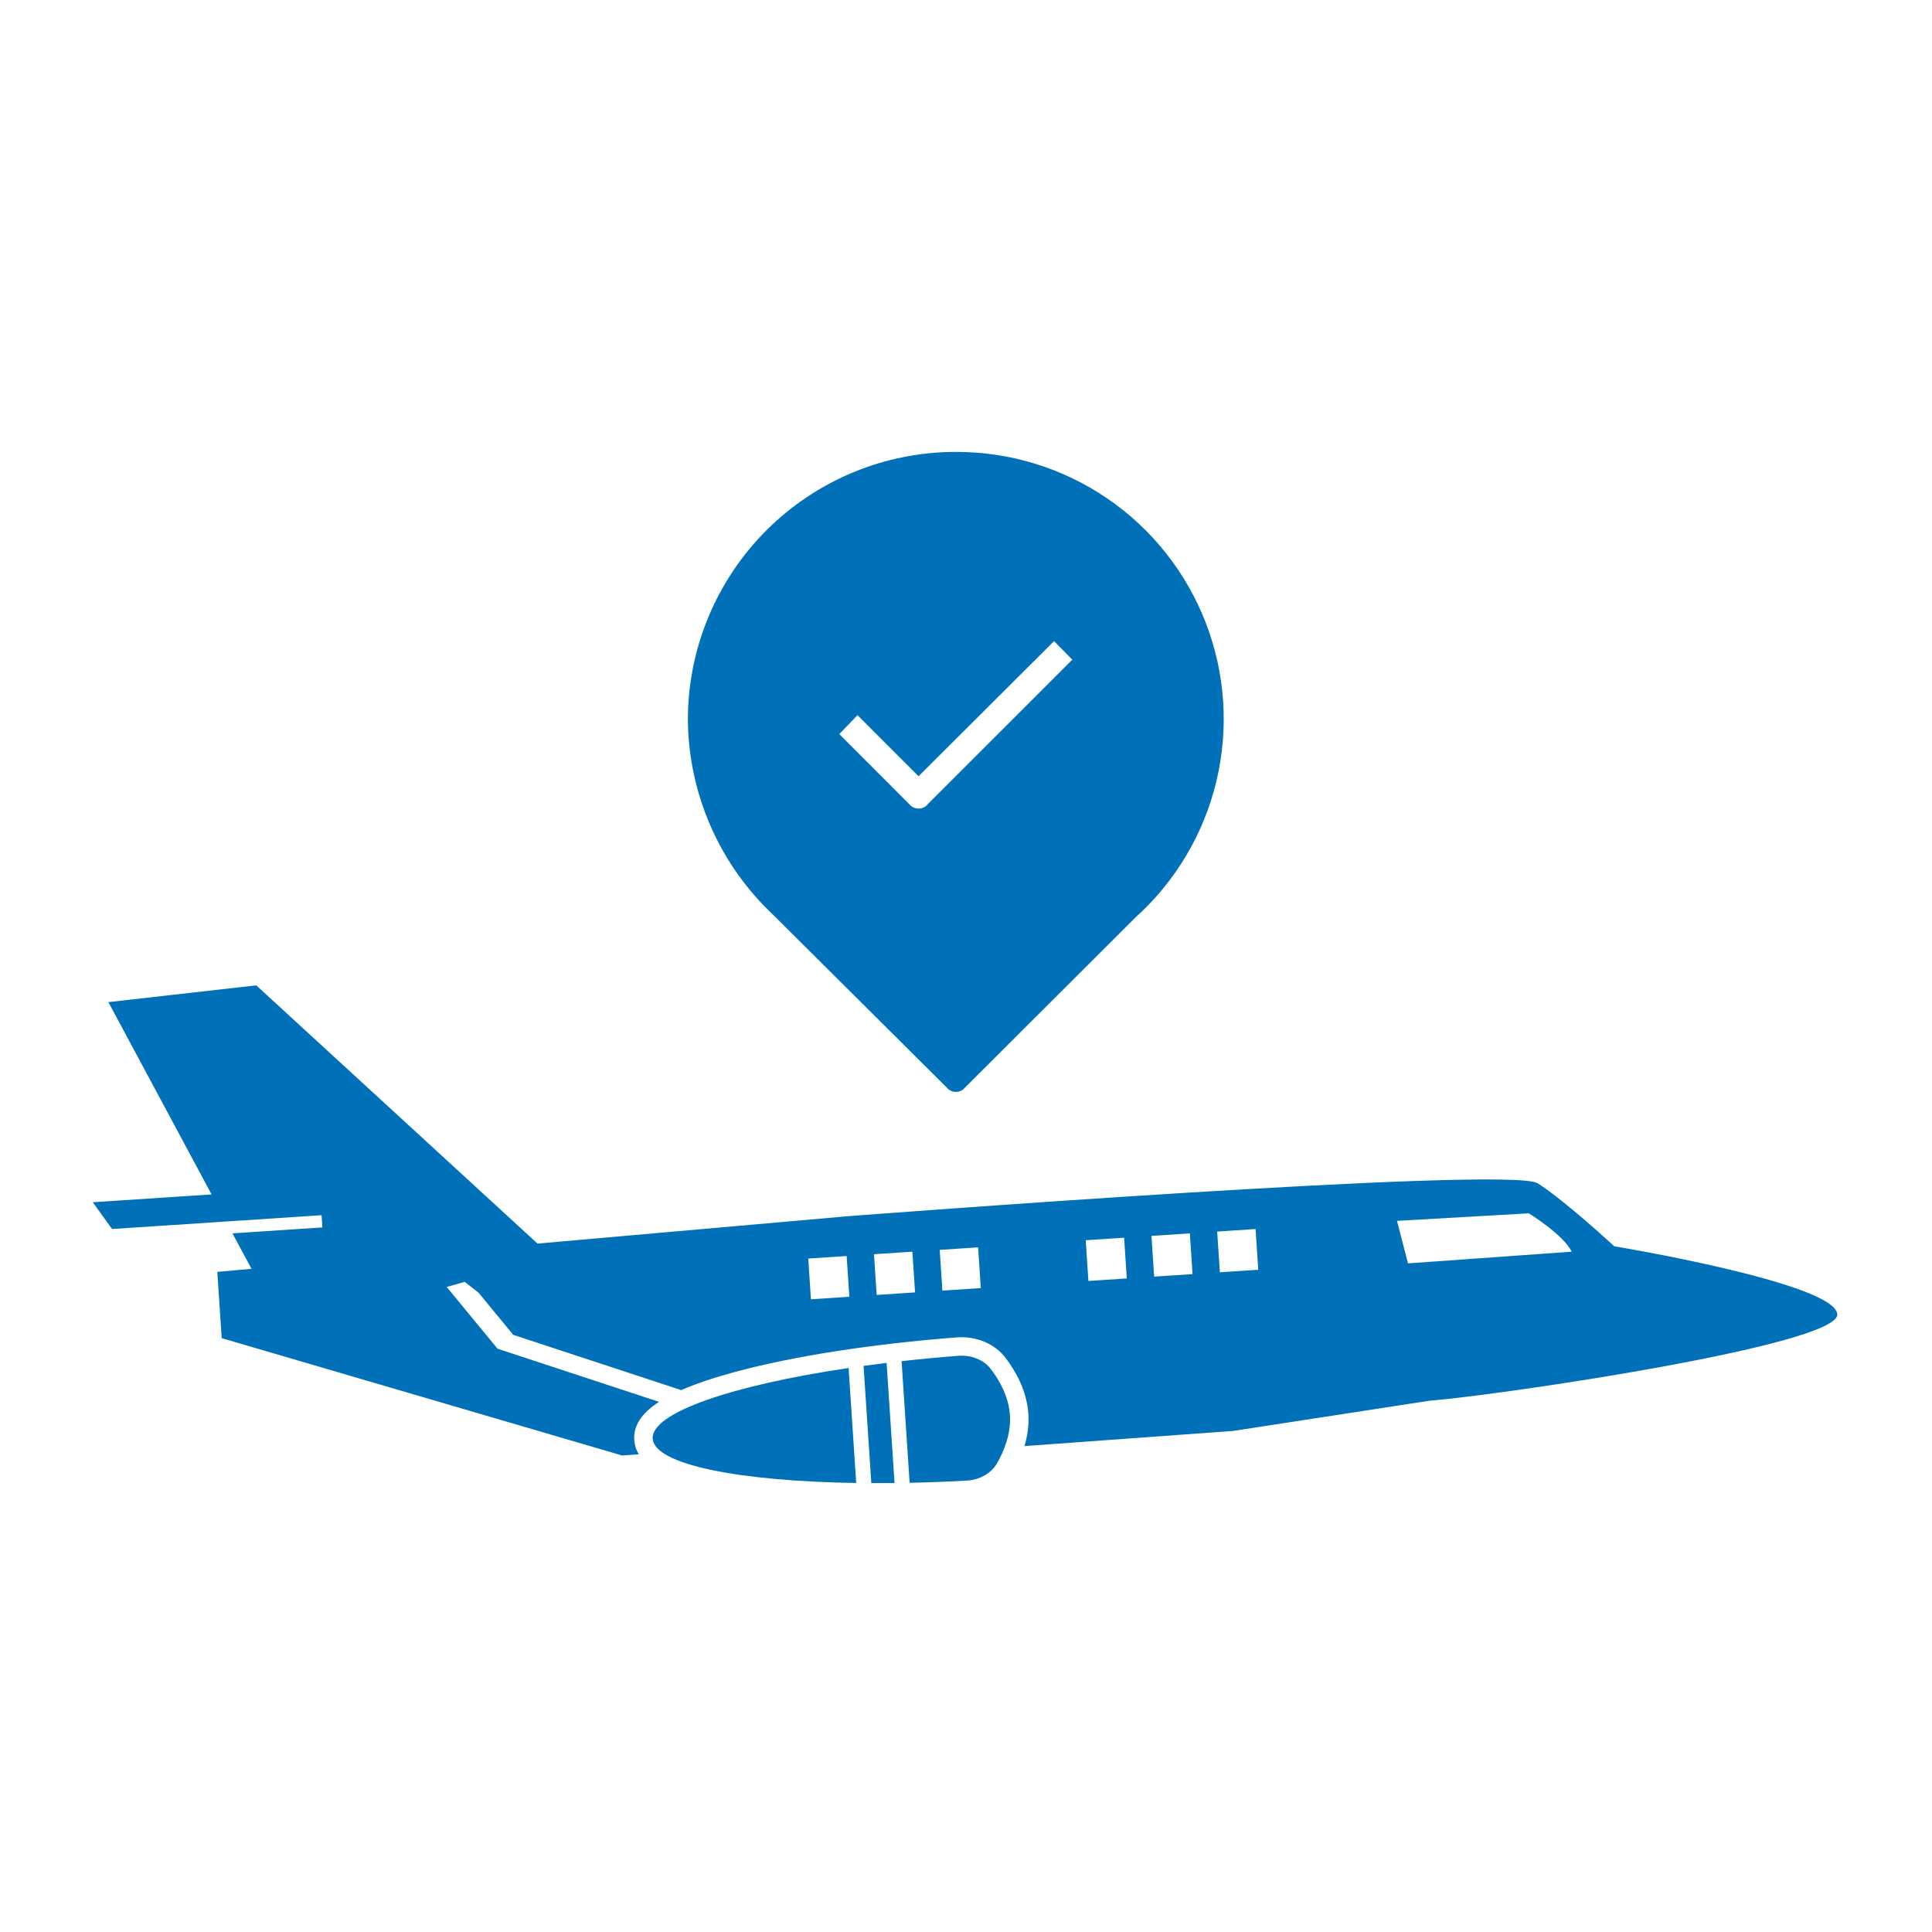
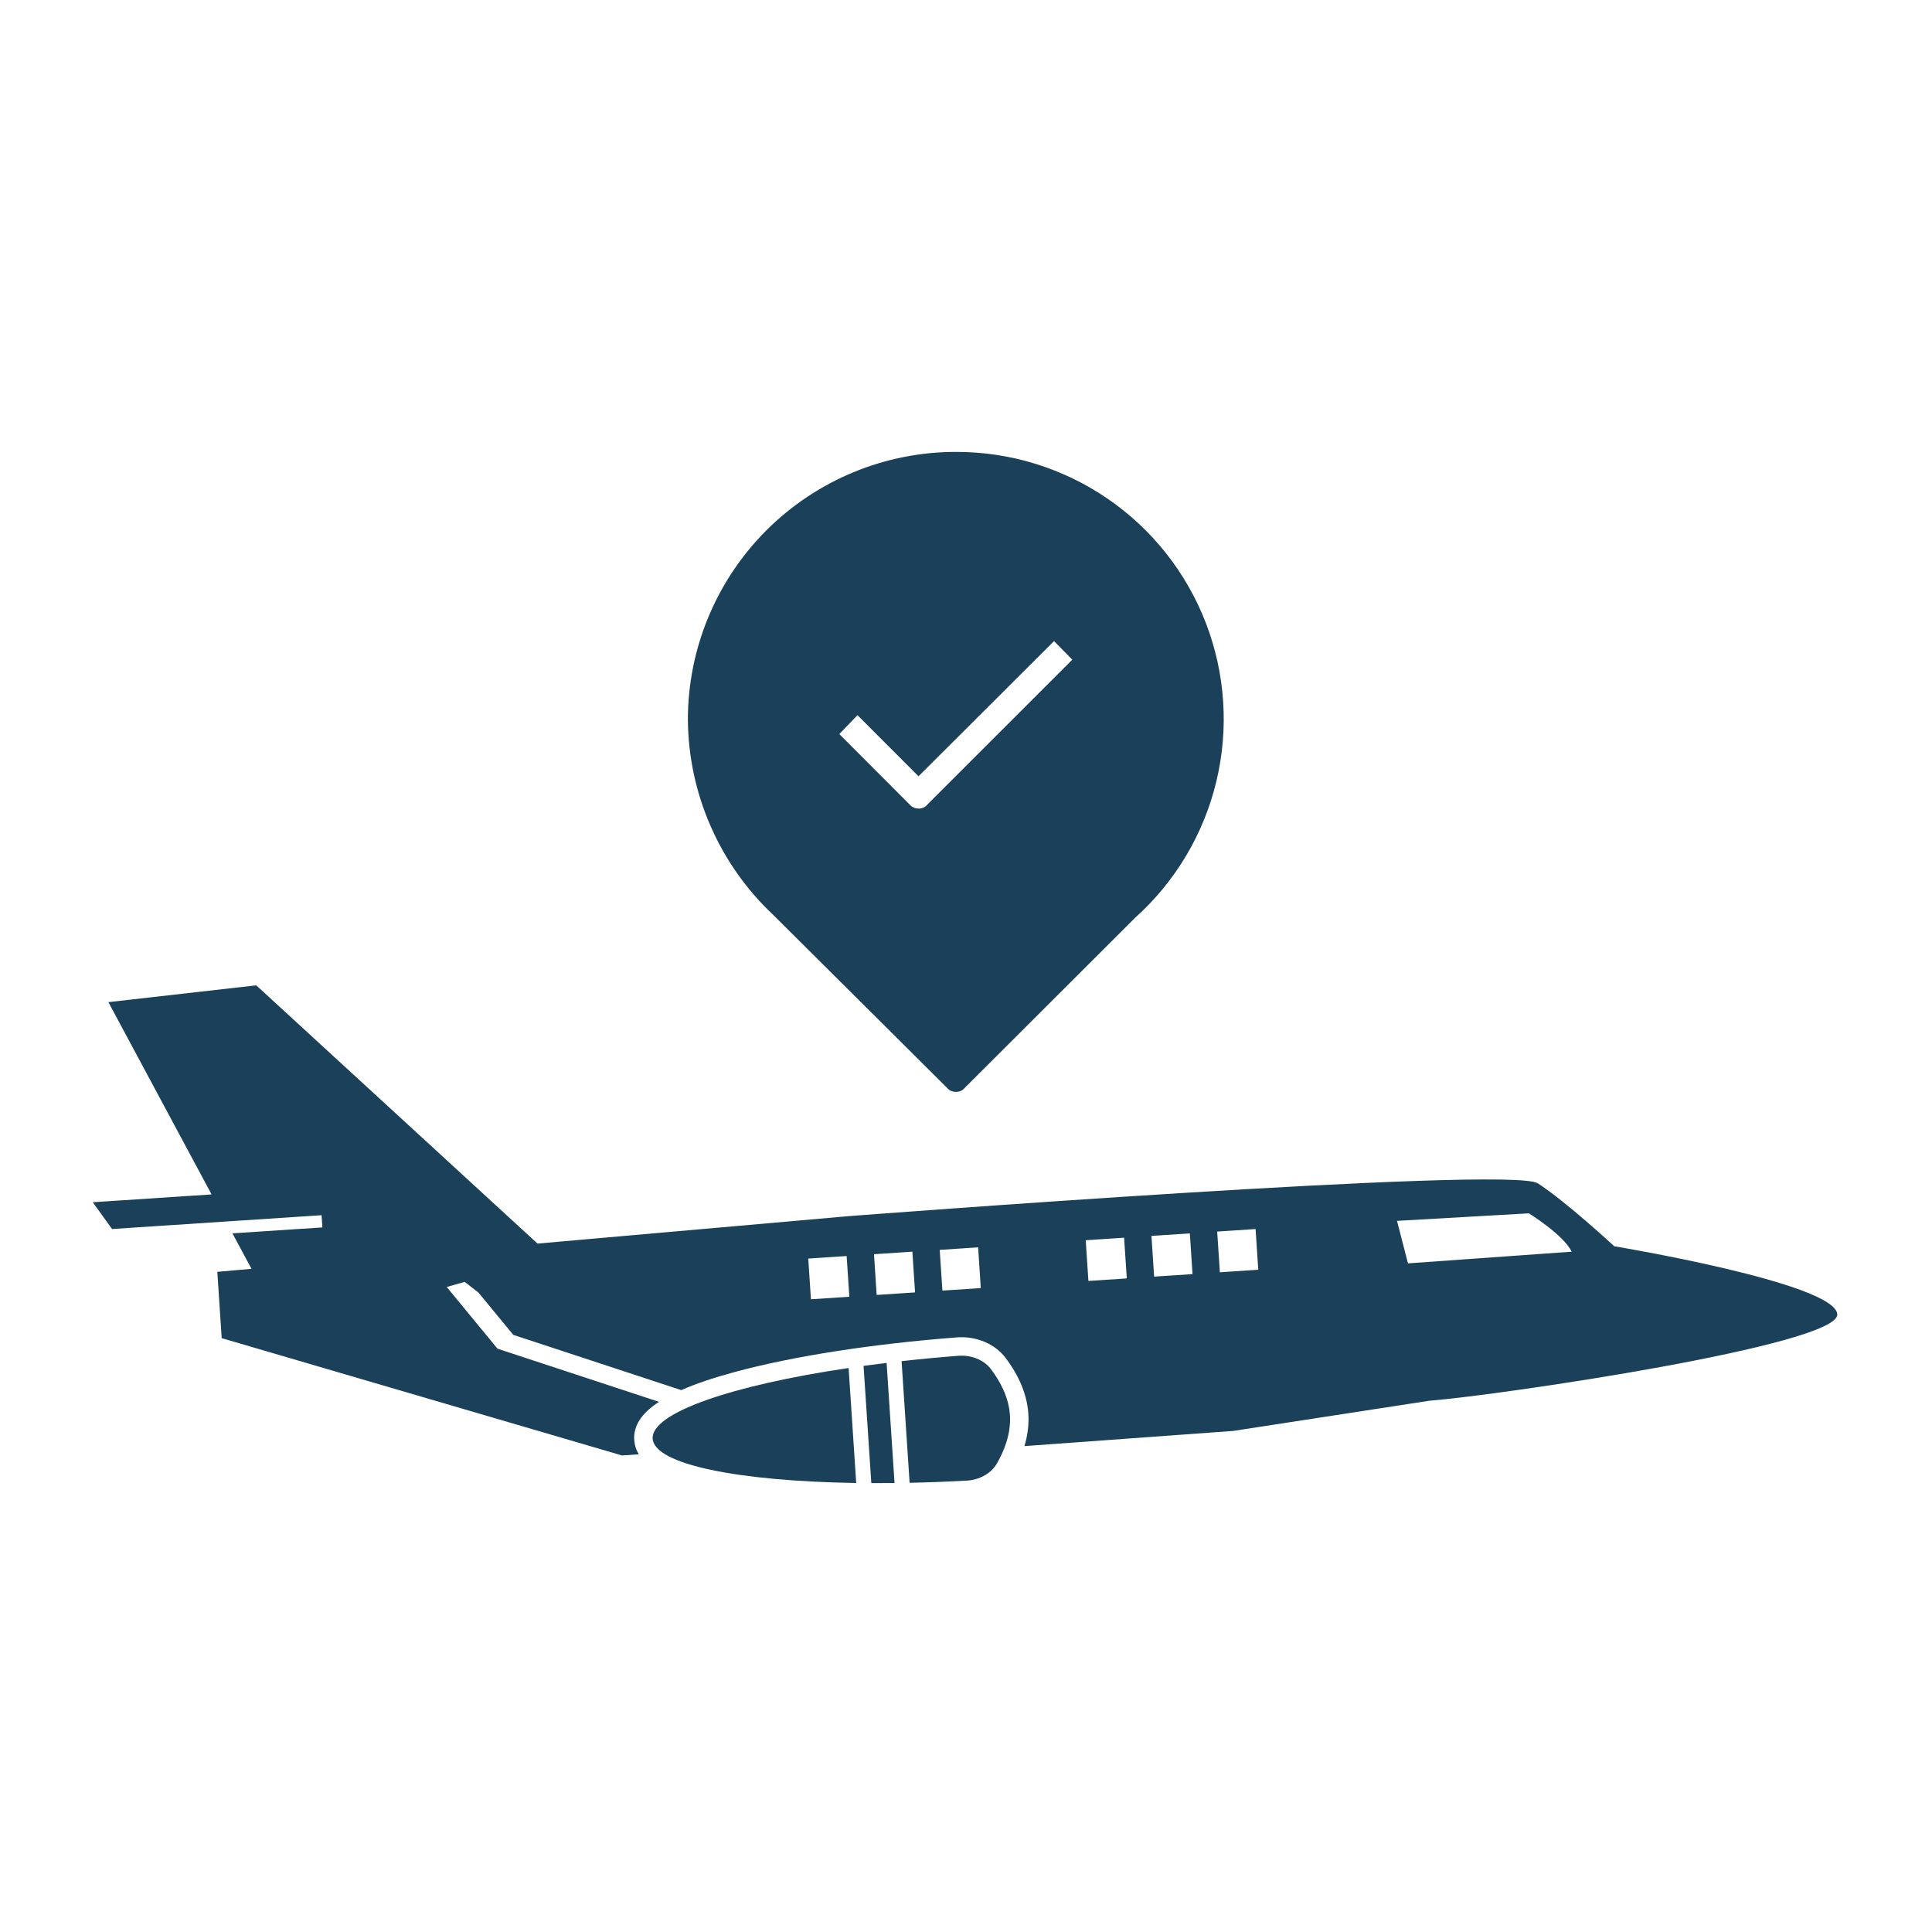
<svg xmlns="http://www.w3.org/2000/svg" width="60" viewBox="0 0 375 375" height="60" preserveAspectRatio="xMidYMid meet">
  <defs>
    <clipPath id="bed115916f">
      <path d="M 18 191.254 L 357 191.254 L 357 283 L 18 283 Z M 18 191.254 " clip-rule="nonzero" />
    </clipPath>
    <clipPath id="ac911effc7">
      <path d="M 126 265 L 167 265 L 167 287.875 L 126 287.875 Z M 126 265 " clip-rule="nonzero" />
    </clipPath>
    <clipPath id="68d9561d36">
      <path d="M 167 264 L 174 264 L 174 287.875 L 167 287.875 Z M 167 264 " clip-rule="nonzero" />
    </clipPath>
    <clipPath id="1f18608b74">
      <path d="M 174 263 L 197 263 L 197 287.875 L 174 287.875 Z M 174 263 " clip-rule="nonzero" />
    </clipPath>
    <clipPath id="adb34c4dc4">
      <path d="M 133.383 87.125 L 238 87.125 L 238 212 L 133.383 212 Z M 133.383 87.125 " clip-rule="nonzero" />
    </clipPath>
  </defs>
  <g clip-path="url(#bed115916f)">
-     <path fill="#0071b8" d="M 62.418 235.871 L 62.574 238.242 L 45.121 239.395 L 48.816 246.277 L 42.18 246.863 L 43.031 259.734 L 120.734 282.504 C 120.734 282.504 121.891 282.426 123.996 282.281 C 123.469 281.418 123.172 280.484 123.105 279.48 C 122.926 276.754 124.492 274.32 127.914 272.098 L 96.57 261.781 L 86.707 249.801 L 90.191 248.809 L 92.871 250.891 L 99.625 259.094 L 132.227 269.82 C 135.039 268.586 138.516 267.41 142.688 266.285 C 153.984 263.23 169.27 260.855 185.738 259.586 L 185.867 259.578 C 189.535 259.336 193.086 260.84 195.133 263.504 C 197.004 265.938 199.301 269.812 199.605 274.434 C 199.75 276.668 199.41 278.789 198.848 280.688 L 239.359 277.742 L 257.289 274.984 L 277.43 271.883 C 291.23 270.793 357.012 261.09 356.617 255.098 C 356.215 249 313.324 241.898 313.324 241.898 C 313.324 241.898 303.902 233.164 298.469 229.676 C 293.031 226.191 164.617 236.062 164.617 236.062 L 104.332 241.379 L 49.738 191.254 L 21.035 194.512 L 41.066 231.836 L 18.004 233.355 L 19.645 235.629 L 21.75 238.551 Z M 296.746 235.508 C 296.746 235.508 303.48 239.656 305.059 242.953 L 273.289 245.219 L 271.156 236.969 Z M 243.707 238.555 L 244.227 246.457 L 236.777 246.949 L 236.254 239.047 Z M 230.949 239.398 L 231.469 247.301 L 224.016 247.793 L 223.496 239.891 Z M 218.188 240.238 L 218.711 248.141 L 211.258 248.633 L 210.738 240.73 Z M 189.852 242.109 L 190.371 250.012 L 182.918 250.504 L 182.398 242.602 Z M 177.09 242.949 L 177.613 250.855 L 170.16 251.348 L 169.641 243.441 Z M 164.332 243.793 L 164.855 251.695 L 157.402 252.188 L 156.883 244.285 Z M 164.332 243.793 " fill-opacity="1" fill-rule="nonzero" />
+     <path fill="#1A4159" d="M 62.418 235.871 L 62.574 238.242 L 45.121 239.395 L 48.816 246.277 L 42.18 246.863 L 43.031 259.734 L 120.734 282.504 C 120.734 282.504 121.891 282.426 123.996 282.281 C 123.469 281.418 123.172 280.484 123.105 279.48 C 122.926 276.754 124.492 274.32 127.914 272.098 L 96.57 261.781 L 86.707 249.801 L 90.191 248.809 L 92.871 250.891 L 99.625 259.094 L 132.227 269.82 C 135.039 268.586 138.516 267.41 142.688 266.285 C 153.984 263.23 169.27 260.855 185.738 259.586 L 185.867 259.578 C 189.535 259.336 193.086 260.84 195.133 263.504 C 197.004 265.938 199.301 269.812 199.605 274.434 C 199.75 276.668 199.41 278.789 198.848 280.688 L 239.359 277.742 L 257.289 274.984 L 277.43 271.883 C 291.23 270.793 357.012 261.09 356.617 255.098 C 356.215 249 313.324 241.898 313.324 241.898 C 313.324 241.898 303.902 233.164 298.469 229.676 C 293.031 226.191 164.617 236.062 164.617 236.062 L 104.332 241.379 L 49.738 191.254 L 21.035 194.512 L 41.066 231.836 L 18.004 233.355 L 19.645 235.629 L 21.75 238.551 Z M 296.746 235.508 C 296.746 235.508 303.48 239.656 305.059 242.953 L 273.289 245.219 L 271.156 236.969 Z M 243.707 238.555 L 244.227 246.457 L 236.777 246.949 L 236.254 239.047 Z M 230.949 239.398 L 231.469 247.301 L 224.016 247.793 L 223.496 239.891 Z M 218.188 240.238 L 218.711 248.141 L 211.258 248.633 L 210.738 240.73 Z M 189.852 242.109 L 190.371 250.012 L 182.918 250.504 L 182.398 242.602 Z M 177.09 242.949 L 177.613 250.855 L 170.16 251.348 L 169.641 243.441 Z M 164.332 243.793 L 164.855 251.695 L 157.402 252.188 L 156.883 244.285 Z M 164.332 243.793 " fill-opacity="1" fill-rule="nonzero" />
  </g>
  <g clip-path="url(#ac911effc7)">
-     <path fill="#0071b8" d="M 164.715 265.527 C 142.047 268.883 126.355 274.234 126.684 279.246 C 127.016 284.254 143.273 287.496 166.188 287.848 Z M 164.715 265.527 " fill-opacity="1" fill-rule="nonzero" />
+     <path fill="#1A4159" d="M 164.715 265.527 C 142.047 268.883 126.355 274.234 126.684 279.246 C 127.016 284.254 143.273 287.496 166.188 287.848 Z M 164.715 265.527 " fill-opacity="1" fill-rule="nonzero" />
  </g>
  <g clip-path="url(#68d9561d36)">
-     <path fill="#0071b8" d="M 172.09 264.539 C 170.574 264.723 169.082 264.914 167.617 265.113 L 169.121 287.875 C 170.598 287.883 172.102 287.875 173.629 287.855 Z M 172.09 264.539 " fill-opacity="1" fill-rule="nonzero" />
+     <path fill="#1A4159" d="M 172.09 264.539 C 170.574 264.723 169.082 264.914 167.617 265.113 L 169.121 287.875 C 170.598 287.883 172.102 287.875 173.629 287.855 Z M 172.09 264.539 " fill-opacity="1" fill-rule="nonzero" />
  </g>
  <g clip-path="url(#1f18608b74)">
-     <path fill="#0071b8" d="M 196.027 274.668 C 195.785 270.996 193.922 267.816 192.289 265.688 C 190.93 263.922 188.512 262.969 186.012 263.16 C 182.238 263.453 178.559 263.801 174.996 264.199 L 176.555 287.809 C 180.137 287.734 183.828 287.598 187.609 287.391 C 190.113 287.254 192.387 285.992 193.5 284.062 C 194.84 281.738 196.27 278.34 196.027 274.668 Z M 196.027 274.668 " fill-opacity="1" fill-rule="nonzero" />
+     <path fill="#1A4159" d="M 196.027 274.668 C 195.785 270.996 193.922 267.816 192.289 265.688 C 190.93 263.922 188.512 262.969 186.012 263.16 C 182.238 263.453 178.559 263.801 174.996 264.199 L 176.555 287.809 C 180.137 287.734 183.828 287.598 187.609 287.391 C 190.113 287.254 192.387 285.992 193.5 284.062 C 194.84 281.738 196.27 278.34 196.027 274.668 Z M 196.027 274.668 " fill-opacity="1" fill-rule="nonzero" />
  </g>
  <g clip-path="url(#adb34c4dc4)">
-     <path fill="#0071b8" d="M 185.516 87.715 C 183.816 87.715 182.117 87.797 180.422 87.965 C 178.73 88.133 177.047 88.383 175.379 88.715 C 173.707 89.047 172.059 89.457 170.43 89.953 C 168.801 90.445 167.199 91.02 165.629 91.672 C 164.055 92.32 162.52 93.047 161.016 93.852 C 159.516 94.652 158.059 95.527 156.641 96.473 C 155.227 97.414 153.859 98.43 152.543 99.508 C 151.227 100.586 149.969 101.727 148.762 102.93 C 147.559 104.133 146.418 105.395 145.336 106.707 C 144.258 108.023 143.242 109.391 142.297 110.805 C 141.352 112.219 140.477 113.676 139.672 115.176 C 138.867 116.676 138.141 118.215 137.488 119.785 C 136.836 121.359 136.262 122.957 135.766 124.586 C 135.27 126.215 134.855 127.863 134.523 129.531 C 134.188 131.203 133.938 132.883 133.77 134.578 C 133.602 136.27 133.516 137.969 133.516 139.672 C 133.543 143.242 133.93 146.773 134.676 150.266 C 135.426 153.758 136.516 157.137 137.953 160.406 C 139.387 163.676 141.137 166.77 143.199 169.68 C 145.266 172.594 147.602 175.27 150.211 177.707 L 183.77 211.098 C 184.23 211.648 184.816 211.926 185.535 211.934 C 186.258 211.941 186.848 211.66 187.305 211.098 L 220.348 178.121 C 221.316 177.25 222.25 176.344 223.152 175.398 C 224.055 174.457 224.918 173.484 225.746 172.477 C 226.57 171.469 227.359 170.43 228.109 169.363 C 228.859 168.297 229.566 167.203 230.23 166.082 C 230.898 164.965 231.523 163.82 232.102 162.652 C 232.684 161.484 233.219 160.297 233.707 159.09 C 234.199 157.883 234.645 156.66 235.043 155.418 C 235.441 154.176 235.793 152.922 236.098 151.656 C 236.398 150.387 236.656 149.109 236.863 147.824 C 237.07 146.535 237.23 145.242 237.34 143.945 C 237.449 142.645 237.512 141.344 237.523 140.043 C 237.535 138.738 237.496 137.438 237.41 136.137 C 237.324 134.836 237.188 133.539 237.004 132.25 C 236.82 130.957 236.59 129.676 236.309 128.402 C 236.027 127.133 235.699 125.871 235.324 124.621 C 234.949 123.375 234.527 122.141 234.059 120.926 C 233.59 119.711 233.074 118.512 232.516 117.336 C 231.957 116.156 231.355 115.004 230.707 113.871 C 230.062 112.738 229.375 111.633 228.645 110.551 C 227.918 109.473 227.148 108.422 226.34 107.398 C 225.531 106.375 224.684 105.387 223.801 104.426 C 222.918 103.469 222 102.543 221.047 101.656 C 220.094 100.766 219.109 99.914 218.09 99.098 C 217.074 98.285 216.027 97.508 214.953 96.773 C 213.875 96.035 212.773 95.344 211.645 94.688 C 210.516 94.035 209.367 93.426 208.191 92.859 C 207.02 92.293 205.824 91.773 204.609 91.297 C 203.398 90.82 202.168 90.391 200.922 90.008 C 199.676 89.625 198.418 89.289 197.148 89 C 195.875 88.711 194.594 88.473 193.305 88.281 C 192.016 88.086 190.723 87.945 189.422 87.852 C 188.121 87.758 186.82 87.711 185.516 87.715 Z M 180.055 156.109 C 179.844 156.383 179.582 156.594 179.27 156.742 C 178.957 156.887 178.629 156.953 178.285 156.941 C 177.57 156.93 176.98 156.652 176.516 156.109 L 162.906 142.484 L 166.438 138.816 L 178.285 150.672 L 204.59 124.441 L 208.133 128.043 Z M 180.055 156.109 " fill-opacity="1" fill-rule="nonzero" />
+     <path fill="#1A4159" d="M 185.516 87.715 C 183.816 87.715 182.117 87.797 180.422 87.965 C 178.73 88.133 177.047 88.383 175.379 88.715 C 173.707 89.047 172.059 89.457 170.43 89.953 C 168.801 90.445 167.199 91.02 165.629 91.672 C 164.055 92.32 162.52 93.047 161.016 93.852 C 159.516 94.652 158.059 95.527 156.641 96.473 C 155.227 97.414 153.859 98.43 152.543 99.508 C 151.227 100.586 149.969 101.727 148.762 102.93 C 147.559 104.133 146.418 105.395 145.336 106.707 C 144.258 108.023 143.242 109.391 142.297 110.805 C 141.352 112.219 140.477 113.676 139.672 115.176 C 138.867 116.676 138.141 118.215 137.488 119.785 C 136.836 121.359 136.262 122.957 135.766 124.586 C 135.27 126.215 134.855 127.863 134.523 129.531 C 134.188 131.203 133.938 132.883 133.77 134.578 C 133.602 136.27 133.516 137.969 133.516 139.672 C 133.543 143.242 133.93 146.773 134.676 150.266 C 135.426 153.758 136.516 157.137 137.953 160.406 C 139.387 163.676 141.137 166.77 143.199 169.68 C 145.266 172.594 147.602 175.27 150.211 177.707 L 183.77 211.098 C 184.23 211.648 184.816 211.926 185.535 211.934 C 186.258 211.941 186.848 211.66 187.305 211.098 L 220.348 178.121 C 221.316 177.25 222.25 176.344 223.152 175.398 C 224.055 174.457 224.918 173.484 225.746 172.477 C 226.57 171.469 227.359 170.43 228.109 169.363 C 228.859 168.297 229.566 167.203 230.23 166.082 C 230.898 164.965 231.523 163.82 232.102 162.652 C 232.684 161.484 233.219 160.297 233.707 159.09 C 234.199 157.883 234.645 156.66 235.043 155.418 C 235.441 154.176 235.793 152.922 236.098 151.656 C 236.398 150.387 236.656 149.109 236.863 147.824 C 237.07 146.535 237.23 145.242 237.34 143.945 C 237.449 142.645 237.512 141.344 237.523 140.043 C 237.535 138.738 237.496 137.438 237.41 136.137 C 237.324 134.836 237.188 133.539 237.004 132.25 C 236.82 130.957 236.59 129.676 236.309 128.402 C 236.027 127.133 235.699 125.871 235.324 124.621 C 234.949 123.375 234.527 122.141 234.059 120.926 C 233.59 119.711 233.074 118.512 232.516 117.336 C 231.957 116.156 231.355 115.004 230.707 113.871 C 230.062 112.738 229.375 111.633 228.645 110.551 C 227.918 109.473 227.148 108.422 226.34 107.398 C 225.531 106.375 224.684 105.387 223.801 104.426 C 222.918 103.469 222 102.543 221.047 101.656 C 220.094 100.766 219.109 99.914 218.09 99.098 C 217.074 98.285 216.027 97.508 214.953 96.773 C 213.875 96.035 212.773 95.344 211.645 94.688 C 210.516 94.035 209.367 93.426 208.191 92.859 C 207.02 92.293 205.824 91.773 204.609 91.297 C 203.398 90.82 202.168 90.391 200.922 90.008 C 199.676 89.625 198.418 89.289 197.148 89 C 195.875 88.711 194.594 88.473 193.305 88.281 C 192.016 88.086 190.723 87.945 189.422 87.852 C 188.121 87.758 186.82 87.711 185.516 87.715 Z M 180.055 156.109 C 179.844 156.383 179.582 156.594 179.27 156.742 C 178.957 156.887 178.629 156.953 178.285 156.941 C 177.57 156.93 176.98 156.652 176.516 156.109 L 162.906 142.484 L 166.438 138.816 L 178.285 150.672 L 204.59 124.441 L 208.133 128.043 Z M 180.055 156.109 " fill-opacity="1" fill-rule="nonzero" />
  </g>
</svg>
